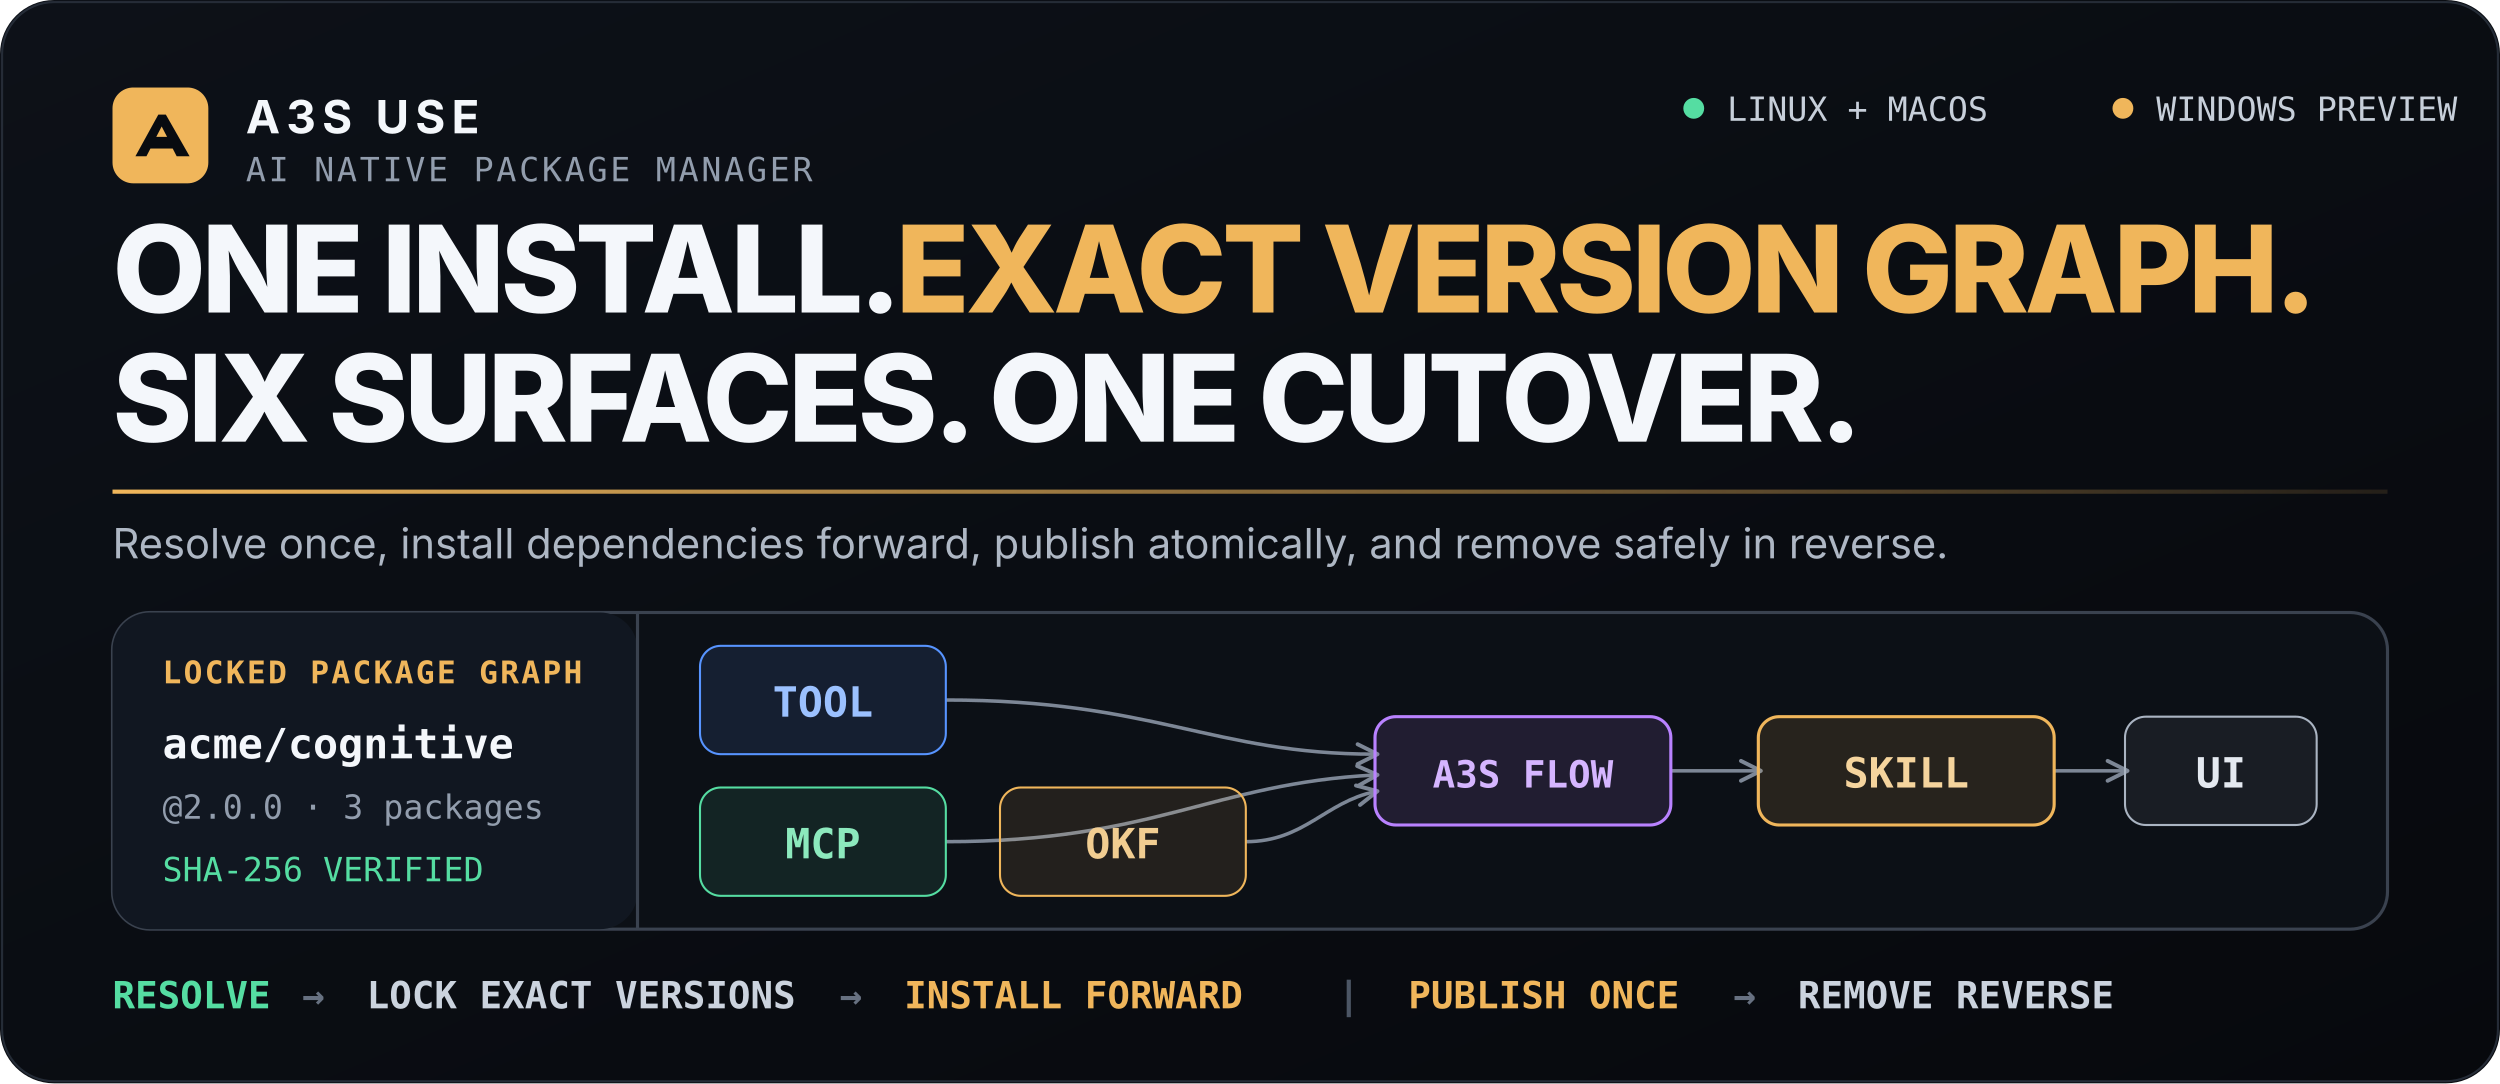
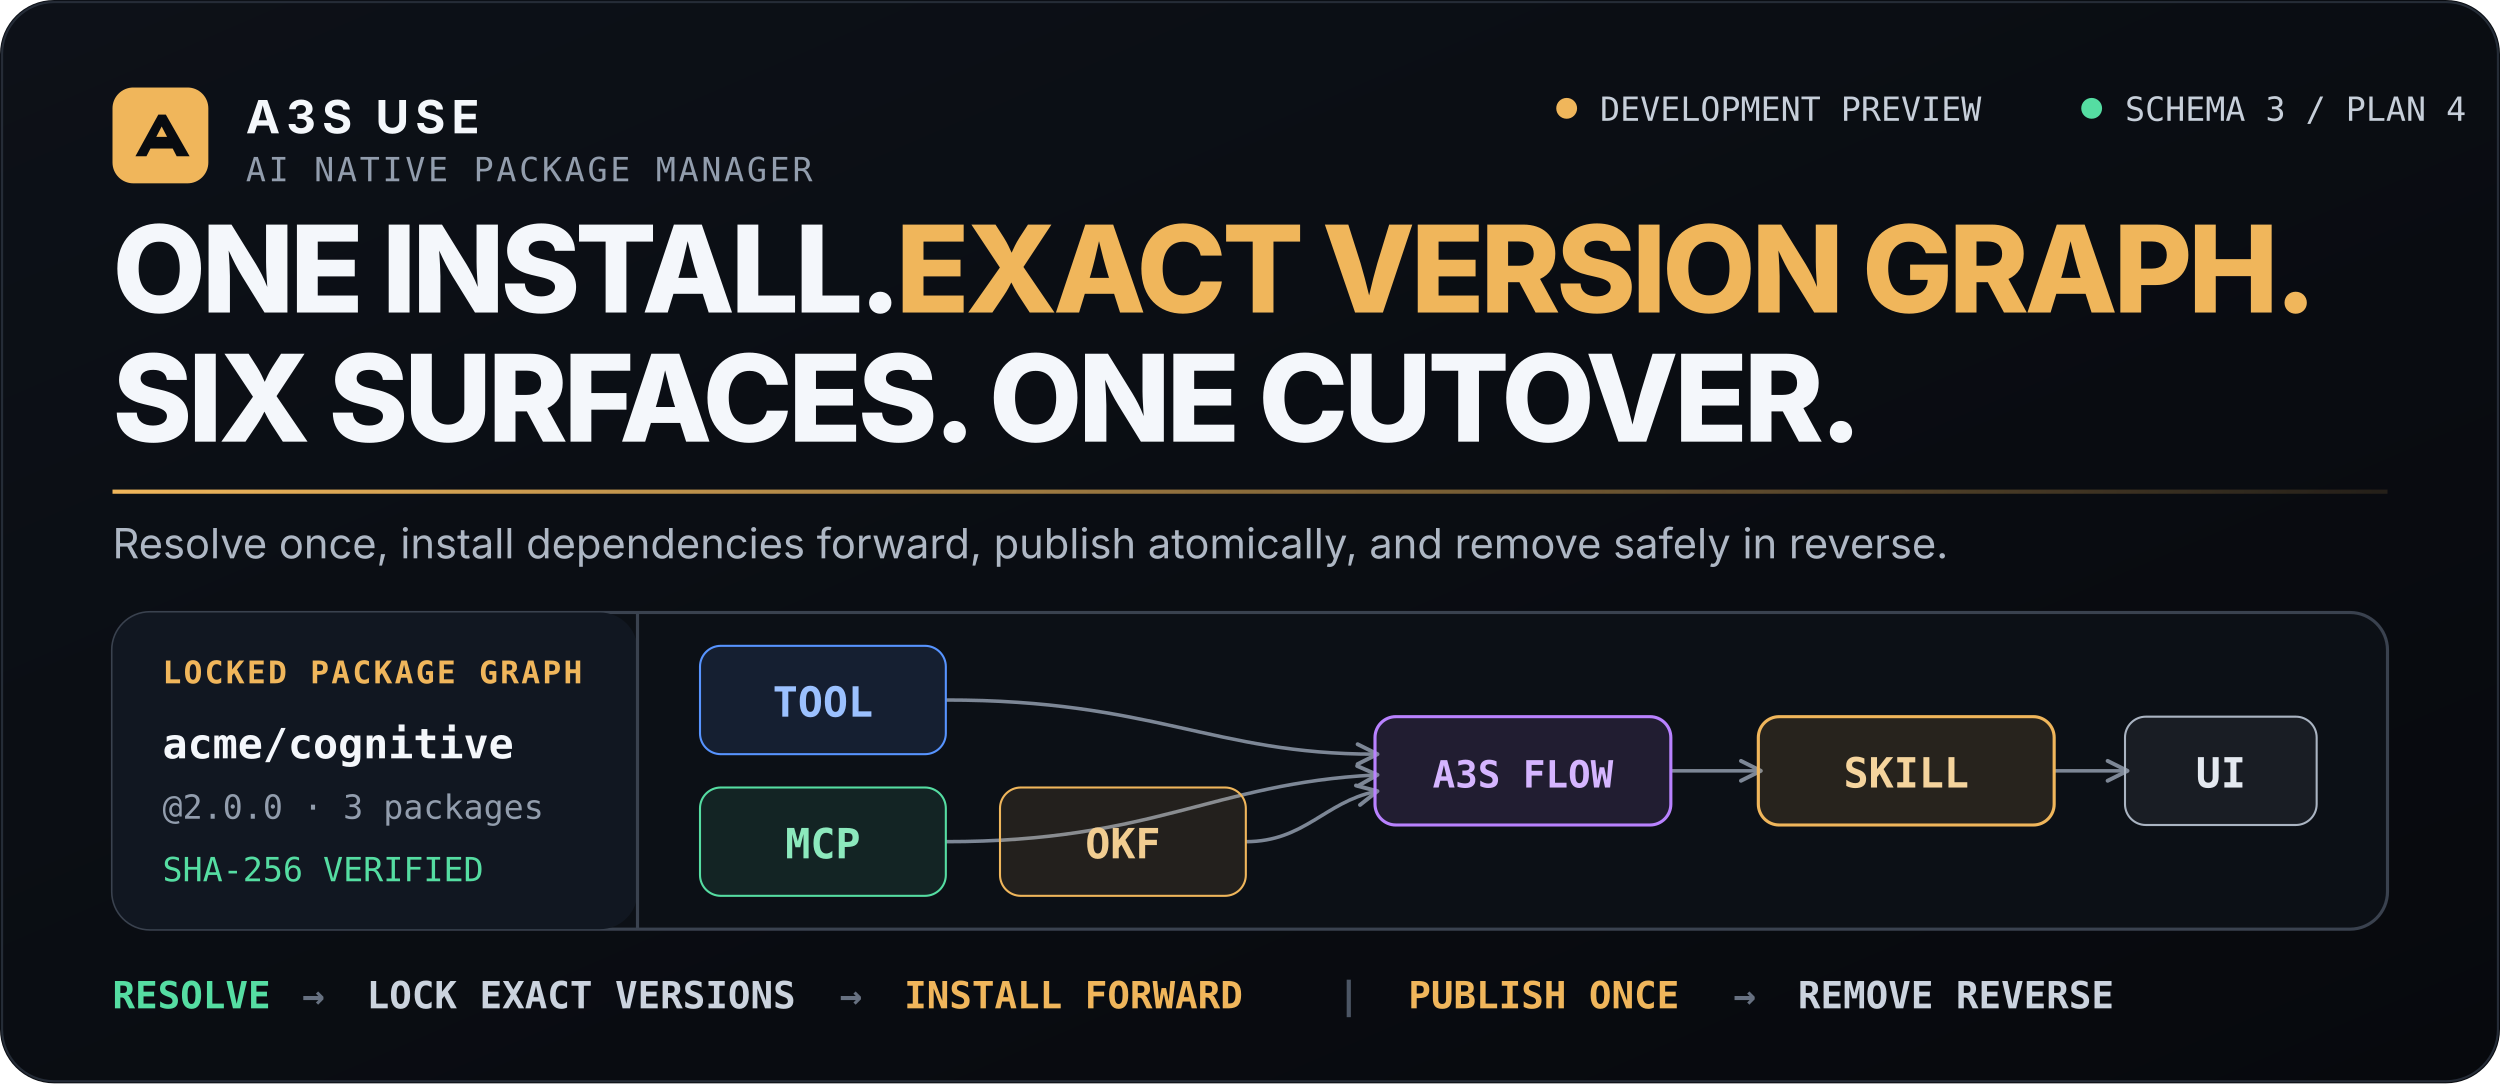
<svg xmlns="http://www.w3.org/2000/svg" width="1200" height="520" viewBox="0 0 1200 520" role="img" aria-labelledby="title desc">
  <defs>
    <linearGradient id="background" x1="0" y1="0" x2="1" y2="1">
      <stop offset="0" stop-color="#0d1118" />
      <stop offset="1" stop-color="#07090d" />
    </linearGradient>
    <linearGradient id="rule" x1="0" y1="0" x2="1" y2="0">
      <stop offset="0" stop-color="#f0b65b" />
      <stop offset="1" stop-color="#f0b65b" stop-opacity="0.12" />
    </linearGradient>
    <marker id="arrow" viewBox="0 0 10 10" refX="8" refY="5" markerWidth="7" markerHeight="7" orient="auto-start-reverse">
      <path d="M1 1 9 5 1 9" fill="none" stroke="#7d8796" stroke-width="1.6" stroke-linecap="round" stroke-linejoin="round" />
    </marker>
  </defs>
  <rect width="1200" height="520" rx="26" fill="url(#background)" />
  <rect x="1" y="1" width="1198" height="518" rx="25" fill="none" stroke="#252c37" />
  <g transform="translate(54 42)">
    <rect width="46" height="46" rx="10" fill="#f0b65b" />
    <path d="m11 33 11-20h3.6L37 33h-6.2l-1.9-3.7H18.2L16.3 33Zm10-9.3h5.2l-2.6-5Z" fill="#080b10" />
    <text x="64" y="22" fill="#f4f7fb" font-family="-apple-system, BlinkMacSystemFont, 'Segoe UI', sans-serif" font-size="22" font-weight="750" letter-spacing="3">A3S USE</text>
    <text x="64" y="45" fill="#929dad" font-family="ui-monospace, SFMono-Regular, Menlo, Consolas, monospace" font-size="16" letter-spacing="1.3">AI NATIVE PACKAGE MANAGER</text>
  </g>
-   <g transform="translate(805 44)" font-family="ui-monospace, SFMono-Regular, Menlo, Consolas, monospace" font-size="16">
-     <circle cx="8" cy="8" r="5" fill="#55dda2" />
-     <text x="24" y="14" fill="#c7cfda">LINUX + MACOS</text>
-     <circle cx="214" cy="8" r="5" fill="#f0b65b" />
-     <text x="230" y="14" fill="#c7cfda">WINDOWS PREVIEW</text>
+   <g transform="translate(744 44)" font-family="ui-monospace, SFMono-Regular, Menlo, Consolas, monospace" font-size="16">
+     <circle cx="8" cy="8" r="5" fill="#f0b65b" />
+     <text x="24" y="14" fill="#c7cfda">DEVELOPMENT PREVIEW</text>
+     <circle cx="260" cy="8" r="5" fill="#55dda2" />
+     <text x="276" y="14" fill="#c7cfda">SCHEMA 3 / PLAN 4</text>
  </g>
  <g transform="translate(54 150)">
    <text fill="#f4f7fb" font-family="-apple-system, BlinkMacSystemFont, 'Segoe UI', sans-serif" font-size="58" font-weight="780" letter-spacing="-2">ONE INSTALL.</text>
    <text x="376" fill="#f0b65b" font-family="-apple-system, BlinkMacSystemFont, 'Segoe UI', sans-serif" font-size="58" font-weight="780" letter-spacing="-2">EXACT VERSION GRAPH.</text>
    <text y="62" fill="#f4f7fb" font-family="-apple-system, BlinkMacSystemFont, 'Segoe UI', sans-serif" font-size="58" font-weight="780" letter-spacing="-2">SIX SURFACES. ONE CUTOVER.</text>
    <rect y="85" width="1092" height="2" fill="url(#rule)" />
    <text y="118" fill="#aeb7c4" font-family="-apple-system, BlinkMacSystemFont, 'Segoe UI', sans-serif" font-size="20">
      Resolve once, install dependencies forward, publish atomically, and remove safely in reverse.
    </text>
  </g>
  <g id="package-proof" transform="translate(54 294)">
    <rect width="1092" height="152" rx="18" fill="#0c1016" stroke="#3a424f" stroke-width="1.5" />
    <rect width="252" height="152" rx="18" fill="#111721" />
    <path d="M252 0v152" stroke="#3a424f" stroke-width="1.5" />
    <text x="24" y="34" fill="#f0b65b" font-family="ui-monospace, SFMono-Regular, Menlo, Consolas, monospace" font-size="15" font-weight="700" letter-spacing="1.1">LOCKED PACKAGE GRAPH</text>
    <text x="24" y="70" fill="#f4f7fb" font-family="ui-monospace, SFMono-Regular, Menlo, Consolas, monospace" font-size="20" font-weight="700">acme/cognitive</text>
    <text x="24" y="99" fill="#929dad" font-family="ui-monospace, SFMono-Regular, Menlo, Consolas, monospace" font-size="16">@2.0.0 · 3 packages</text>
    <text x="24" y="129" fill="#55dda2" font-family="ui-monospace, SFMono-Regular, Menlo, Consolas, monospace" font-size="16">SHA-256 VERIFIED</text>
    <g id="dependency-rails" fill="none" stroke="#7d8796" stroke-width="1.7" marker-end="url(#arrow)">
      <path d="M400 42 C500 42 528 68 606 68" />
      <path d="M400 110 C500 110 528 82 606 78" />
      <path d="M544 110 C572 110 582 91 606 86" />
      <path d="M748 76 H790" />
      <path d="M932 76 H966" />
    </g>
    <g id="tool" transform="translate(282 16)">
      <rect width="118" height="52" rx="10" fill="#5794ff" fill-opacity="0.12" stroke="#5794ff" />
      <text x="59" y="34" text-anchor="middle" fill="#9bc1ff" font-family="ui-monospace, SFMono-Regular, Menlo, Consolas, monospace" font-size="20" font-weight="700">TOOL</text>
    </g>
    <g id="mcp" transform="translate(282 84)">
      <rect width="118" height="52" rx="10" fill="#55dda2" fill-opacity="0.1" stroke="#55dda2" />
      <text x="59" y="34" text-anchor="middle" fill="#8ce9bd" font-family="ui-monospace, SFMono-Regular, Menlo, Consolas, monospace" font-size="20" font-weight="700">MCP</text>
    </g>
    <g id="okf" transform="translate(426 84)">
      <rect width="118" height="52" rx="10" fill="#f0b65b" fill-opacity="0.1" stroke="#f0b65b" />
      <text x="59" y="34" text-anchor="middle" fill="#f1cd91" font-family="ui-monospace, SFMono-Regular, Menlo, Consolas, monospace" font-size="20" font-weight="700">OKF</text>
    </g>
    <g id="flow" transform="translate(606 50)">
      <rect width="142" height="52" rx="10" fill="#b982ff" fill-opacity="0.12" stroke="#b982ff" stroke-width="1.5" />
      <text x="71" y="34" text-anchor="middle" fill="#d5b5ff" font-family="ui-monospace, SFMono-Regular, Menlo, Consolas, monospace" font-size="18" font-weight="700">A3S FLOW</text>
    </g>
    <g id="skill" transform="translate(790 50)">
      <rect width="142" height="52" rx="10" fill="#f0b65b" fill-opacity="0.12" stroke="#f0b65b" stroke-width="1.5" />
      <text x="71" y="34" text-anchor="middle" fill="#f5d49d" font-family="ui-monospace, SFMono-Regular, Menlo, Consolas, monospace" font-size="20" font-weight="700">SKILL</text>
    </g>
    <g id="ui" transform="translate(966 50)">
      <rect width="92" height="52" rx="10" fill="#f4f7fb" fill-opacity="0.06" stroke="#aab4c2" />
      <text x="46" y="34" text-anchor="middle" fill="#e4e9f0" font-family="ui-monospace, SFMono-Regular, Menlo, Consolas, monospace" font-size="20" font-weight="700">UI</text>
    </g>
  </g>
  <g transform="translate(54 484)" font-family="ui-monospace, SFMono-Regular, Menlo, Consolas, monospace" font-size="18" font-weight="650">
    <text fill="#55dda2">RESOLVE</text>
    <text x="91" fill="#677181">→</text>
    <text x="122" fill="#cbd3de">LOCK EXACT VERSIONS</text>
    <text x="349" fill="#677181">→</text>
    <text x="380" fill="#f0b65b">INSTALL FORWARD</text>
    <text x="588" fill="#4c5665">|</text>
    <text x="622" fill="#f0b65b">PUBLISH ONCE</text>
    <text x="778" fill="#677181">→</text>
    <text x="809" fill="#cbd3de">REMOVE REVERSE</text>
  </g>
</svg>
